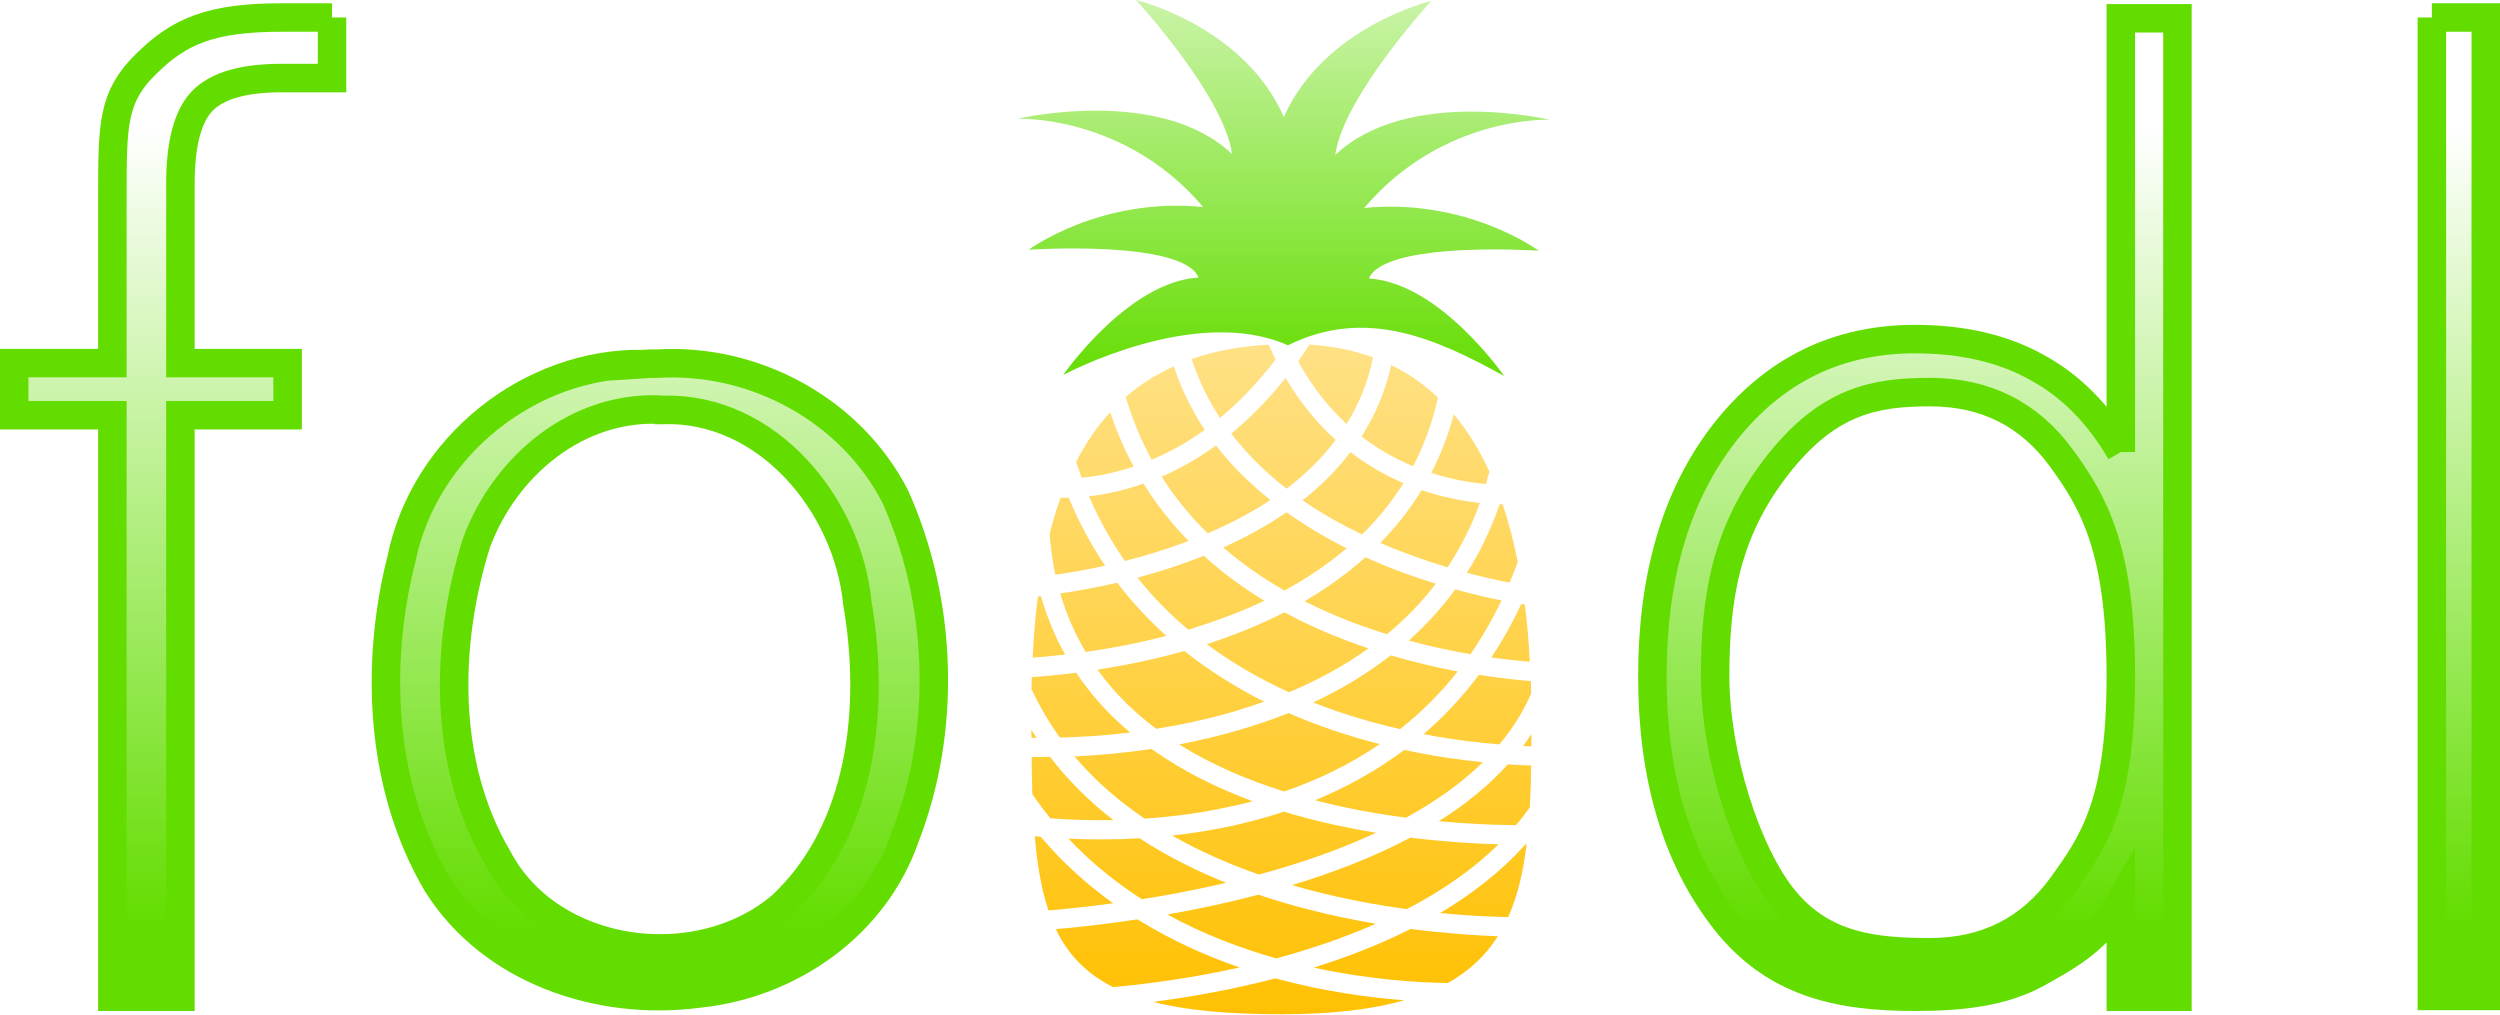
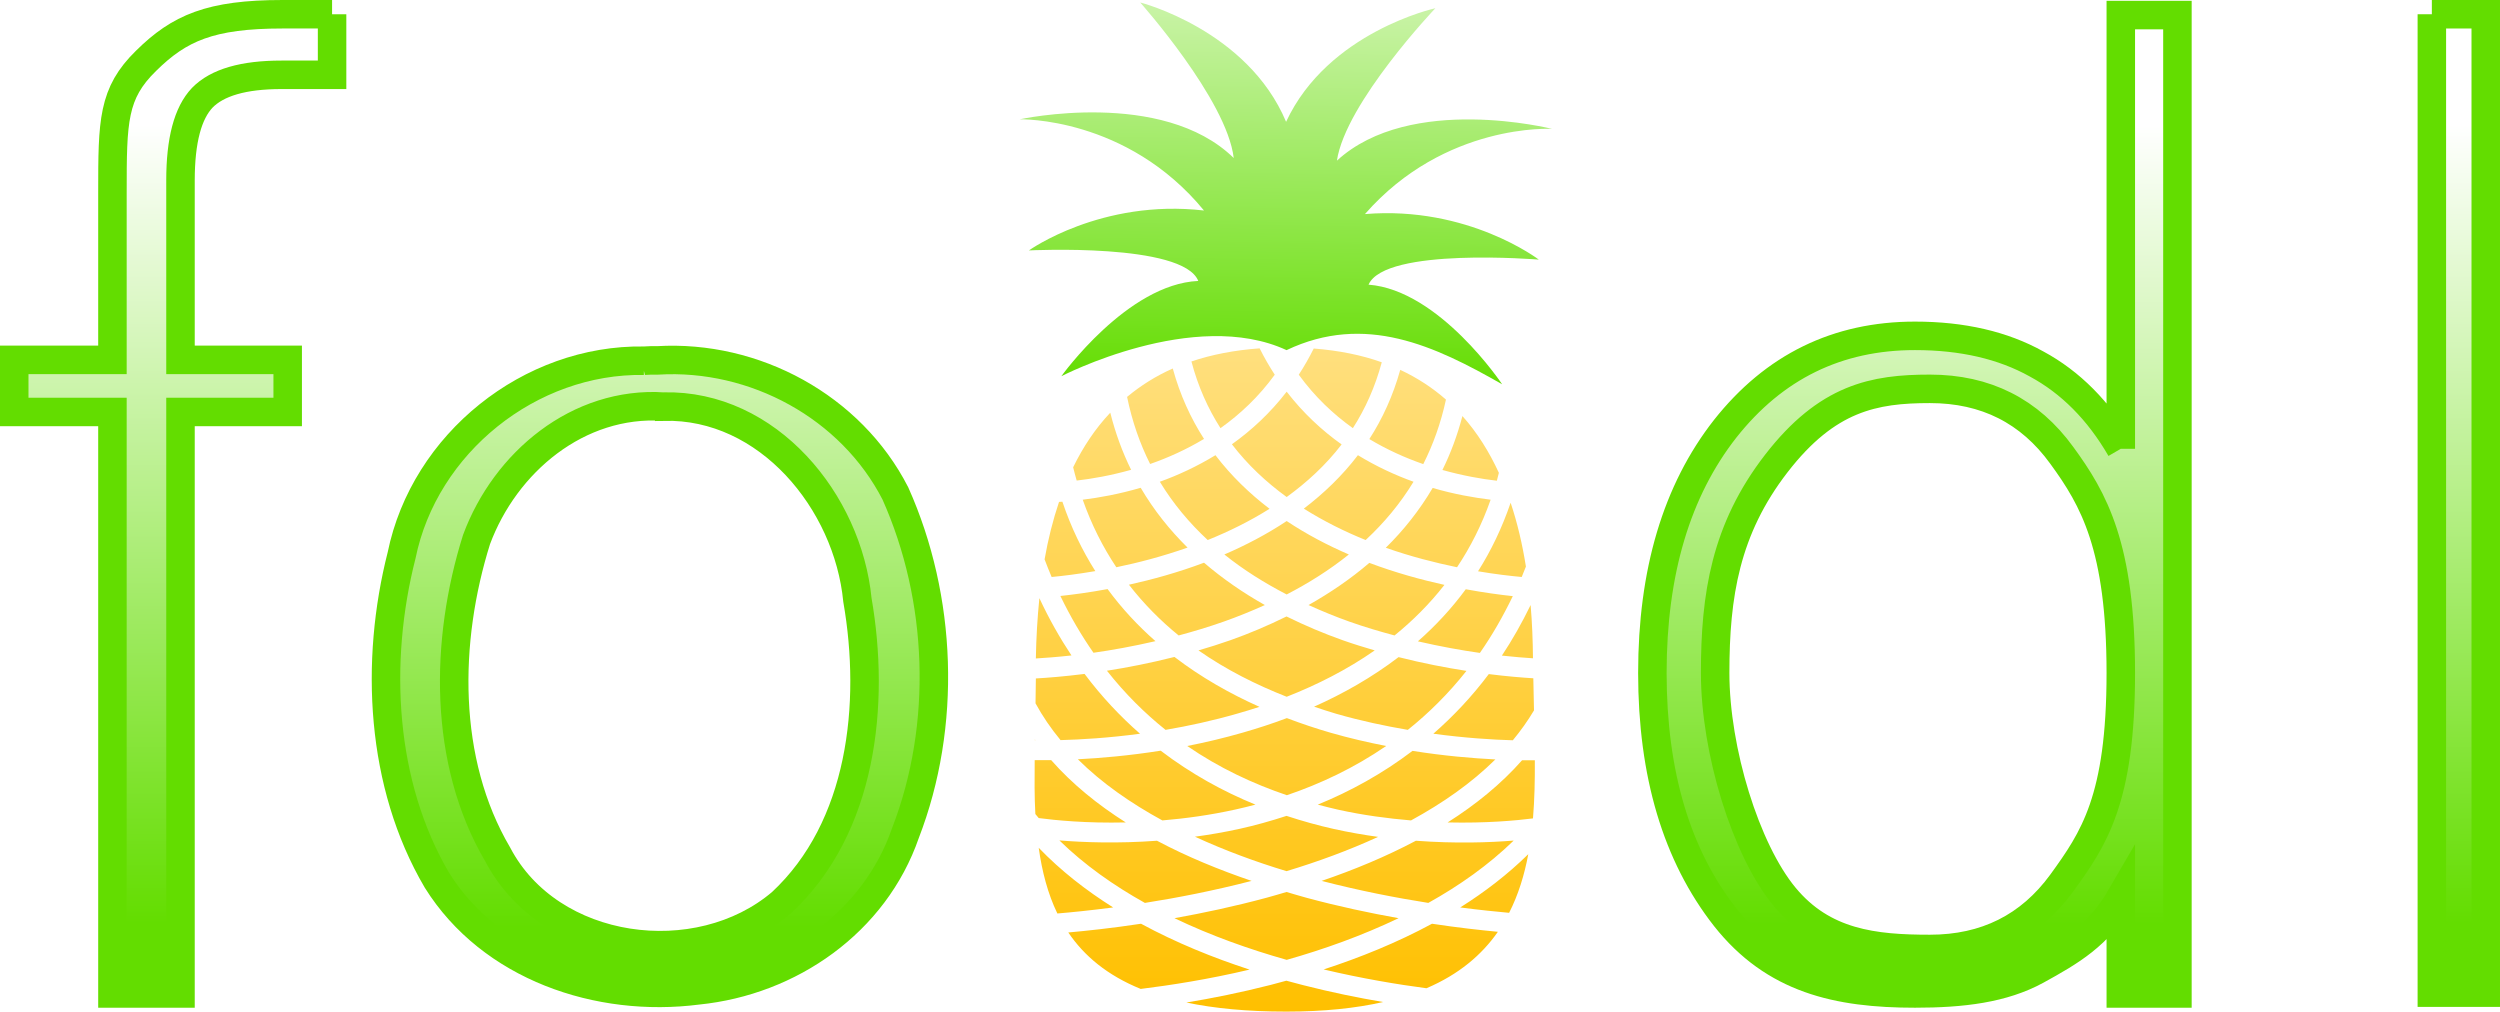
- <svg xmlns="http://www.w3.org/2000/svg" xmlns:xlink="http://www.w3.org/1999/xlink" version="1.1" width="465" height="188.651" id="svg13518">
+ <svg xmlns="http://www.w3.org/2000/svg" xmlns:xlink="http://www.w3.org/1999/xlink" version="1.1" width="465.02" height="188.169" id="svg13518">
  <defs id="defs13520">
    <linearGradient x1="354.062" y1="184.787" x2="354.062" y2="75.998" id="linearGradient13456" xlink:href="#linearGradient13450" gradientUnits="userSpaceOnUse" gradientTransform="matrix(0.8739165,0,0,1,89.68312,250.3571)" />
    <linearGradient id="linearGradient13450">
      <stop id="stop13452" style="stop-color:#63dd00;stop-opacity:1" offset="0" />
      <stop id="stop13454" style="stop-color:#63dd00;stop-opacity:0" offset="1" />
    </linearGradient>
    <linearGradient x1="228.989" y1="359.593" x2="228.989" y2="210.996" id="linearGradient13424" xlink:href="#linearGradient13450" gradientUnits="userSpaceOnUse" gradientTransform="translate(20.87654,176.5502)" />
    <linearGradient id="linearGradient13541">
      <stop id="stop13543" style="stop-color:#63dd00;stop-opacity:1" offset="0" />
      <stop id="stop13545" style="stop-color:#63dd00;stop-opacity:0" offset="1" />
    </linearGradient>
    <linearGradient x1="228.989" y1="359.593" x2="228.989" y2="210.996" id="linearGradient13427" xlink:href="#linearGradient13450" gradientUnits="userSpaceOnUse" gradientTransform="translate(23.06136,176.7019)" />
    <linearGradient id="linearGradient13548">
      <stop id="stop13550" style="stop-color:#63dd00;stop-opacity:1" offset="0" />
      <stop id="stop13552" style="stop-color:#63dd00;stop-opacity:0" offset="1" />
    </linearGradient>
    <linearGradient x1="228.989" y1="359.593" x2="228.989" y2="210.996" id="linearGradient13430" xlink:href="#linearGradient13450" gradientUnits="userSpaceOnUse" gradientTransform="translate(50.66822,177.2645)" />
    <linearGradient id="linearGradient13555">
      <stop id="stop13557" style="stop-color:#63dd00;stop-opacity:1" offset="0" />
      <stop id="stop13559" style="stop-color:#63dd00;stop-opacity:0" offset="1" />
    </linearGradient>
    <linearGradient x1="228.989" y1="359.593" x2="228.989" y2="210.996" id="linearGradient13433" xlink:href="#linearGradient13450" gradientUnits="userSpaceOnUse" gradientTransform="translate(61.64601,176.5502)" />
    <linearGradient id="linearGradient13562">
      <stop id="stop13564" style="stop-color:#63dd00;stop-opacity:1" offset="0" />
      <stop id="stop13566" style="stop-color:#63dd00;stop-opacity:0" offset="1" />
    </linearGradient>
    <linearGradient x1="350.584" y1="303.332" x2="350.584" y2="62.987" id="linearGradient13466" xlink:href="#linearGradient13460" gradientUnits="userSpaceOnUse" gradientTransform="matrix(0.8739165,0,0,1,44.84971,0)" />
    <linearGradient id="linearGradient13460">
      <stop id="stop13462" style="stop-color:#ffc000;stop-opacity:1" offset="0" />
      <stop id="stop13464" style="stop-color:#ffc000;stop-opacity:0" offset="1" />
    </linearGradient>
    <linearGradient x1="350.584" y1="303.332" x2="350.584" y2="62.987" id="linearGradient13578" xlink:href="#linearGradient13460" gradientUnits="userSpaceOnUse" gradientTransform="matrix(0.8739165,0,0,1,89.68312,250.3571)" />
    <linearGradient x1="354.062" y1="184.787" x2="354.062" y2="75.998" id="linearGradient13456-8" xlink:href="#linearGradient13450-6" gradientUnits="userSpaceOnUse" gradientTransform="matrix(0.8739165,0,0,1,90.51847,252.7586)" />
    <linearGradient id="linearGradient13450-6">
      <stop id="stop13452-8" style="stop-color:#63dd00;stop-opacity:1" offset="0" />
      <stop id="stop13454-9" style="stop-color:#ffffff;stop-opacity:1" offset="1" />
    </linearGradient>
    <linearGradient x1="228.989" y1="359.593" x2="228.989" y2="210.996" id="linearGradient13424-3" xlink:href="#linearGradient13450-6" gradientUnits="userSpaceOnUse" gradientTransform="translate(21.7119,178.9516)" />
    <linearGradient id="linearGradient13702">
      <stop id="stop13704" style="stop-color:#63dd00;stop-opacity:1" offset="0" />
      <stop id="stop13706" style="stop-color:#ffffff;stop-opacity:1" offset="1" />
    </linearGradient>
    <linearGradient x1="228.989" y1="359.593" x2="228.989" y2="210.996" id="linearGradient13427-9" xlink:href="#linearGradient13450-6" gradientUnits="userSpaceOnUse" gradientTransform="translate(23.89672,179.1033)" />
    <linearGradient id="linearGradient13709">
      <stop id="stop13711" style="stop-color:#63dd00;stop-opacity:1" offset="0" />
      <stop id="stop13713" style="stop-color:#ffffff;stop-opacity:1" offset="1" />
    </linearGradient>
    <linearGradient x1="228.989" y1="359.593" x2="228.989" y2="210.996" id="linearGradient13430-4" xlink:href="#linearGradient13450-6" gradientUnits="userSpaceOnUse" gradientTransform="translate(51.50358,179.6659)" />
    <linearGradient id="linearGradient13716">
      <stop id="stop13718" style="stop-color:#63dd00;stop-opacity:1" offset="0" />
      <stop id="stop13720" style="stop-color:#ffffff;stop-opacity:1" offset="1" />
    </linearGradient>
    <linearGradient x1="228.989" y1="359.593" x2="228.989" y2="210.996" id="linearGradient13433-5" xlink:href="#linearGradient13450-6" gradientUnits="userSpaceOnUse" gradientTransform="translate(62.48137,178.9516)" />
    <linearGradient id="linearGradient13723">
      <stop id="stop13725" style="stop-color:#63dd00;stop-opacity:1" offset="0" />
      <stop id="stop13727" style="stop-color:#ffffff;stop-opacity:1" offset="1" />
    </linearGradient>
    <linearGradient x1="350.584" y1="303.332" x2="350.584" y2="62.987" id="linearGradient13466-3" xlink:href="#linearGradient13460-0" gradientUnits="userSpaceOnUse" gradientTransform="matrix(0.8739165,0,0,1,44.84971,0)" />
    <linearGradient id="linearGradient13460-0">
      <stop id="stop13462-0" style="stop-color:#ffc000;stop-opacity:1" offset="0" />
      <stop id="stop13464-7" style="stop-color:#ffffff;stop-opacity:1" offset="1" />
    </linearGradient>
    <linearGradient x1="350.584" y1="303.332" x2="350.584" y2="62.987" id="linearGradient13739" xlink:href="#linearGradient13460-0" gradientUnits="userSpaceOnUse" gradientTransform="matrix(0.8739165,0,0,1,90.51847,252.7586)" />
+     <linearGradient y2="75.998" x2="354.062" y1="184.787" x1="354.062" gradientTransform="matrix(0.873803,0.01408179,-0.01611343,0.9998702,-69.45508,-117.4864)" gradientUnits="userSpaceOnUse" id="linearGradient15053" xlink:href="#linearGradient13450-6-7" />
+     <linearGradient id="linearGradient13450-6-7">
+       <stop style="stop-color:#63dd00;stop-opacity:1;" offset="0" id="stop13452-8-5" />
+       <stop style="stop-color:#ffffff;stop-opacity:1;" offset="1" id="stop13454-9-6" />
+     </linearGradient>
+     <linearGradient y2="-60.793" x2="49.851" y1="188.385" x1="49.851" gradientTransform="translate(189.4283,-0.4866599)" gradientUnits="userSpaceOnUse" id="linearGradient15116" xlink:href="#linearGradient13460-0-4" />
+     <linearGradient id="linearGradient13460-0-4">
+       <stop style="stop-color:#ffc000;stop-opacity:1;" offset="0" id="stop13462-0-2" />
+       <stop style="stop-color:#ffffff;stop-opacity:1;" offset="1" id="stop13464-7-7" />
+     </linearGradient>
+     <linearGradient xlink:href="#linearGradient13450-6-8" id="linearGradient13955" gradientUnits="userSpaceOnUse" gradientTransform="translate(-140.8993,-187.8049)" x1="228.989" y1="359.593" x2="228.989" y2="210.996" />
+     <linearGradient id="linearGradient13450-6-8">
+       <stop style="stop-color:#63dd00;stop-opacity:1;" offset="0" id="stop13452-8-9" />
+       <stop style="stop-color:#ffffff;stop-opacity:1;" offset="1" id="stop13454-9-1" />
+     </linearGradient>
+     <linearGradient xlink:href="#linearGradient13450-6-8" id="linearGradient13953" gradientUnits="userSpaceOnUse" gradientTransform="translate(-138.7145,-187.6532)" x1="228.989" y1="359.593" x2="228.989" y2="210.996" />
+     <linearGradient id="linearGradient15299">
+       <stop style="stop-color:#63dd00;stop-opacity:1;" offset="0" id="stop15301" />
+       <stop style="stop-color:#ffffff;stop-opacity:1;" offset="1" id="stop15303" />
+     </linearGradient>
+     <linearGradient xlink:href="#linearGradient13450-6-8" id="linearGradient13951" gradientUnits="userSpaceOnUse" gradientTransform="translate(-111.1076,-187.0906)" x1="228.989" y1="359.593" x2="228.989" y2="210.996" />
+     <linearGradient id="linearGradient15306">
+       <stop style="stop-color:#63dd00;stop-opacity:1;" offset="0" id="stop15308" />
+       <stop style="stop-color:#ffffff;stop-opacity:1;" offset="1" id="stop15310" />
+     </linearGradient>
+     <linearGradient xlink:href="#linearGradient13450-6-8" id="linearGradient13949" gradientUnits="userSpaceOnUse" gradientTransform="translate(62.48137,178.9516)" x1="228.989" y1="359.593" x2="228.989" y2="210.996" />
+     <linearGradient id="linearGradient15313">
+       <stop style="stop-color:#63dd00;stop-opacity:1;" offset="0" id="stop15315" />
+       <stop style="stop-color:#ffffff;stop-opacity:1;" offset="1" id="stop15317" />
+     </linearGradient>
+     <linearGradient y2="210.996" x2="228.989" y1="359.593" x1="228.989" gradientTransform="translate(-100.1298,-187.8049)" gradientUnits="userSpaceOnUse" id="linearGradient15325" xlink:href="#linearGradient13450-6-8" />
  </defs>
-   <g transform="translate(-162.625,-366.1526)" id="layer1">
-     <path d="m 406.209,430.236 c -0.707,1.078 -1.406,2.113 -2.126,3.113 2.636,4.847 5.741,8.655 9.021,11.665 2.255,-3.648 3.965,-7.761 4.921,-12.39 -3.525,-1.284 -7.45,-2.103 -11.815,-2.387 z m -7.593,0.03 c -5.346,0.305 -10.11,1.179 -14.336,2.659 1.302,4.011 3.09,7.664 5.255,10.97 3.455,-2.853 6.96,-6.415 10.357,-10.879 -0.439,-0.886 -0.867,-1.806 -1.276,-2.75 z m 22.78,3.778 c -1.117,4.977 -3.023,9.382 -5.528,13.297 3.172,2.432 6.432,4.223 9.598,5.53 2.01,-3.828 3.579,-8.085 4.617,-12.783 -2.545,-2.406 -5.405,-4.454 -8.687,-6.044 z m -40.427,0.242 c -3.349,1.517 -6.332,3.418 -8.96,5.712 1.255,4.236 2.896,8.129 4.829,11.665 3.136,-1.322 6.46,-3.095 9.871,-5.561 -2.364,-3.554 -4.304,-7.477 -5.741,-11.816 z m 20.776,2.146 c -3.321,4.176 -6.716,7.58 -10.114,10.366 2.991,3.907 6.497,7.303 10.297,10.245 3.437,-2.601 6.544,-5.611 9.142,-9.066 -3.377,-3.04 -6.562,-6.835 -9.325,-11.544 z m -32.621,6.376 c -2.474,2.692 -4.563,5.787 -6.348,9.247 0.326,1.008 0.673,1.991 1.033,2.962 2.673,-0.249 5.958,-0.835 9.689,-2.085 -1.689,-3.127 -3.179,-6.494 -4.374,-10.124 z m 63.906,0.393 c -1.048,3.942 -2.465,7.57 -4.192,10.909 3.883,1.257 7.405,1.83 10.175,2.085 0.226,-0.761 0.436,-1.541 0.638,-2.327 -1.808,-3.934 -3.987,-7.538 -6.621,-10.668 z m -44.224,5.802 c -3.474,2.516 -6.872,4.394 -10.114,5.802 2.502,3.949 5.399,7.452 8.565,10.547 4.024,-1.719 7.974,-3.753 11.663,-6.195 -3.69,-2.948 -7.148,-6.295 -10.114,-10.154 z m 24.997,1.239 c -2.583,3.392 -5.588,6.369 -8.899,8.975 3.571,2.468 7.305,4.544 11.056,6.346 2.894,-2.823 5.496,-5.991 7.715,-9.55 -3.253,-1.387 -6.61,-3.27 -9.871,-5.772 z m -38.483,5.863 c -3.778,1.325 -7.233,2.025 -10.145,2.357 1.901,4.408 4.149,8.419 6.682,12.028 3.68,-0.932 7.582,-2.108 11.542,-3.596 0.101,-0.038 0.202,-0.082 0.304,-0.121 -3.093,-3.162 -5.922,-6.705 -8.383,-10.668 z m 51.726,1.209 c -2.219,3.643 -4.811,6.892 -7.685,9.822 4.381,1.901 8.647,3.384 12.514,4.533 2.362,-3.572 4.407,-7.543 6.014,-11.967 -3.04,-0.328 -6.798,-1.015 -10.843,-2.387 z m -67.156,1.42 c -0.767,2.131 -1.444,4.372 -2.035,6.709 0.203,2.674 0.543,5.208 1.063,7.615 2.639,-0.383 5.742,-0.914 9.264,-1.692 -2.574,-3.809 -4.863,-8.013 -6.773,-12.632 -0.55,0.013 -1.047,0.007 -1.519,0 z m 81.675,1.209 c -1.628,4.693 -3.671,8.939 -6.105,12.753 3.123,0.825 5.82,1.406 7.958,1.813 0.524,-1.237 1.04,-2.502 1.519,-3.808 -0.746,-3.724 -1.664,-7.346 -2.825,-10.758 -0.19,-0.003 -0.341,0.007 -0.547,0 z m -39.638,1.481 c -3.732,2.585 -7.75,4.739 -11.785,6.558 3.577,3.089 7.417,5.744 11.39,8.008 4.086,-2.21 7.999,-4.817 11.572,-7.857 -3.78,-1.89 -7.564,-4.126 -11.177,-6.709 z m -15.399,8.099 c -0.617,0.246 -1.238,0.494 -1.853,0.725 -3.582,1.346 -7.104,2.455 -10.479,3.354 2.884,3.627 6.076,6.836 9.446,9.67 0.956,-0.287 1.892,-0.589 2.855,-0.907 3.776,-1.247 7.595,-2.711 11.299,-4.473 -3.927,-2.394 -7.734,-5.162 -11.269,-8.371 z m 30.07,0.272 c -3.502,3.14 -7.337,5.862 -11.329,8.19 3.169,1.599 6.381,2.979 9.568,4.17 1.942,0.726 3.874,1.375 5.771,1.964 3.309,-2.732 6.363,-5.838 9.082,-9.398 -3.721,-1.149 -7.772,-2.579 -11.906,-4.382 -0.396,-0.173 -0.787,-0.364 -1.185,-0.544 z m -46.168,4.745 c -4.015,0.938 -7.596,1.548 -10.6,1.995 1.165,3.992 2.771,7.604 4.738,10.879 4.515,-0.646 9.63,-1.584 15.005,-2.992 -3.265,-2.929 -6.348,-6.209 -9.142,-9.882 z m 62.873,1.239 c -2.6,3.549 -5.51,6.723 -8.656,9.519 4.108,1.113 7.997,1.94 11.481,2.538 2.104,-3.028 4.03,-6.37 5.771,-10.003 -2.367,-0.473 -5.271,-1.138 -8.596,-2.055 z m -77.058,1.269 c -0.202,0.024 -0.387,0.039 -0.577,0.06 -0.465,3.621 -0.779,7.404 -0.972,11.363 1.752,-0.127 3.785,-0.312 6.044,-0.574 -1.849,-3.309 -3.374,-6.917 -4.495,-10.849 z m 89.329,1.451 c -1.671,3.584 -3.541,6.904 -5.558,9.942 2.903,0.408 5.246,0.635 7.168,0.786 -0.201,-3.583 -0.494,-7.149 -0.942,-10.638 -0.311,-0.046 -0.252,-0.023 -0.668,-0.091 z m -44.042,1.541 c -4.549,2.341 -9.262,4.216 -13.881,5.742 -0.194,0.064 -0.383,0.118 -0.577,0.181 4.871,3.62 10.063,6.567 15.308,8.945 5.13,-2.141 10.138,-4.827 14.792,-8.159 -1.197,-0.4 -2.403,-0.816 -3.614,-1.269 -3.992,-1.493 -8.044,-3.282 -12.028,-5.44 z m -18.619,7.192 c -5.725,1.621 -11.258,2.721 -16.159,3.475 1.638,2.257 3.435,4.359 5.407,6.286 1.728,1.688 3.585,3.262 5.528,4.714 4.592,-0.731 9.51,-1.767 14.519,-3.234 1.843,-0.54 3.71,-1.156 5.558,-1.813 -5.116,-2.559 -10.13,-5.661 -14.853,-9.429 z m 38.392,0.816 c -4.532,3.521 -9.408,6.422 -14.427,8.764 1.594,0.629 3.185,1.215 4.769,1.753 3.89,1.322 7.736,2.365 11.39,3.203 3.829,-3.034 7.443,-6.56 10.722,-10.728 -3.821,-0.71 -8.027,-1.693 -12.453,-2.992 z m -58.5,3.234 c -3.187,0.403 -5.952,0.66 -8.262,0.816 -0.021,0.735 -0.048,1.461 -0.061,2.206 1.502,3.261 3.283,6.254 5.285,9.036 3.486,-0.086 7.974,-0.319 13.061,-0.937 -1.085,-0.914 -2.14,-1.876 -3.159,-2.871 -2.539,-2.481 -4.841,-5.226 -6.864,-8.25 z m 74.901,0.393 c -3.149,4.211 -6.612,7.863 -10.297,11.03 5.362,1.031 10.174,1.583 14.093,1.904 2.44,-2.899 4.456,-6.047 5.923,-9.489 -0.018,-0.765 -0.033,-1.533 -0.061,-2.297 -2.419,-0.18 -5.664,-0.529 -9.659,-1.148 z m -35.416,7.102 c -3.016,1.208 -6.055,2.236 -9.051,3.113 -3.861,1.13 -7.645,2.03 -11.299,2.72 6.021,3.775 12.715,6.619 19.53,8.764 6.092,-2.093 12.129,-4.95 17.799,-8.824 -2.863,-0.729 -5.795,-1.585 -8.778,-2.599 -2.716,-0.923 -5.452,-1.972 -8.201,-3.173 z m -47.838,3.113 c 8.8e-4,0.494 0.028,0.995 0.03,1.481 0.334,0.008 0.537,0.025 0.942,0.03 -0.328,-0.498 -0.657,-0.999 -0.972,-1.511 z m 93.034,0.786 c -0.494,0.763 -1.037,1.506 -1.579,2.236 0.538,0.024 1.082,0.046 1.549,0.06 0.004,-0.754 0.028,-1.528 0.03,-2.297 z m -70.679,2.78 c -5.425,0.804 -10.333,1.213 -14.336,1.39 3.806,4.494 8.251,8.321 13.061,11.574 4.256,-0.287 8.77,-0.82 13.425,-1.723 2.207,-0.428 4.443,-0.911 6.682,-1.511 -6.619,-2.435 -13.056,-5.617 -18.832,-9.731 z m 47.018,0.181 c -5.273,3.956 -10.903,7.012 -16.614,9.368 5.818,1.501 11.574,2.536 16.948,3.234 5.357,-2.94 10.225,-6.347 14.276,-10.305 -4.217,-0.433 -9.202,-1.131 -14.61,-2.297 z m -69.313,1.299 c 0.027,2.404 0.048,4.722 0.121,6.92 1.076,1.565 2.206,3.073 3.371,4.503 3.323,0.247 7.284,0.419 11.724,0.332 -4.367,-3.362 -8.338,-7.279 -11.785,-11.756 -1.371,0.013 -2.512,0.02 -3.432,0 z m 88.569,1.39 c -3.643,4.032 -8.005,7.537 -12.848,10.577 5.717,0.528 10.604,0.696 14.397,0.725 0.9,-1.073 1.753,-2.177 2.551,-3.324 0.137,-2.478 0.2,-5.08 0.243,-7.767 -1.241,-0.036 -2.644,-0.098 -4.343,-0.212 z m -41.612,8.794 c -3.978,1.318 -7.961,2.329 -11.846,3.082 -3.067,0.595 -6.07,1.041 -8.991,1.36 5.169,2.944 10.632,5.328 16.159,7.253 7.358,-1.989 14.834,-4.532 21.778,-7.767 -4.846,-0.792 -9.902,-1.86 -14.974,-3.294 -0.716,-0.202 -1.41,-0.417 -2.126,-0.635 z m -46.38,4.563 c 0.449,5.322 1.23,9.881 2.551,13.811 2.79,-0.22 7.006,-0.659 12.028,-1.33 -4.81,-3.449 -9.349,-7.524 -13.455,-12.36 -0.381,-0.033 -0.763,-0.086 -1.124,-0.121 z m 69.859,0.272 c -6.919,3.677 -14.484,6.541 -21.99,8.824 1.164,0.337 2.306,0.665 3.463,0.967 6.257,1.631 12.335,2.752 17.86,3.506 6.327,-3.279 12.197,-7.25 17.07,-12.058 -4.54,-0.122 -10.164,-0.476 -16.402,-1.239 z m -50.359,0.121 c -4.889,0.283 -9.362,0.239 -13.243,0.06 4.201,4.446 8.825,8.163 13.668,11.272 4.806,-0.756 10.125,-1.754 15.673,-3.052 -5.543,-2.227 -11.002,-4.958 -16.098,-8.28 z m 71.742,1.148 c -4.493,5.047 -9.934,9.251 -15.855,12.753 5.198,0.517 9.473,0.684 12.666,0.755 1.767,-3.93 2.809,-8.429 3.432,-13.508 -0.077,4.3e-4 -0.164,-3.2e-4 -0.243,0 z m -49.63,9.338 c -5.9,1.557 -11.652,2.758 -16.948,3.687 6.657,3.661 13.586,6.277 20.259,8.159 6.129,-1.644 12.449,-3.766 18.528,-6.437 -4.167,-0.706 -8.555,-1.613 -13.03,-2.78 -2.911,-0.759 -5.854,-1.63 -8.808,-2.629 z m -22.507,4.593 c -6.362,0.959 -11.562,1.514 -15.187,1.813 2.251,4.71 5.648,8.258 10.661,10.789 5.591,-0.516 14.035,-1.537 23.54,-3.657 -6.374,-2.184 -12.834,-5.111 -19.014,-8.945 z m 50.815,1.783 c -5.842,2.931 -11.99,5.307 -18.042,7.192 10.042,2.169 18.932,2.77 24.937,2.871 4.09,-2.268 7.097,-5.198 9.325,-8.703 -4.172,-0.152 -9.794,-0.524 -16.219,-1.36 z m -25.149,9.187 c -0.07,0.018 -0.142,0.042 -0.213,0.06 -8.394,2.176 -16.206,3.498 -22.537,4.321 6.139,1.57 13.964,2.297 23.874,2.297 9.391,0 16.857,-0.906 22.841,-2.599 -6.781,-0.52 -15.131,-1.662 -23.965,-4.08 z" id="path12153-9" style="fill:url(#linearGradient13739);fill-opacity:1;stroke:none" />
-     <path d="m 224.38,369.406 0,11.266 -9.426,0 c -7.039,1.5e-4 -11.944,1.422 -14.717,4.266 -2.702,2.844 -4.053,7.963 -4.053,15.357 l 0,33.397 19.939,0 0,9.695 -19.939,0 0,108.163 -12.659,0 0,-108.163 -18.265,0 0,-9.695 18.265,0 0,-31.157 c 0,-13.295 0.062,-18.419 6.248,-24.462 6.185,-6.114 11.956,-8.666 25.394,-8.667 l 9.213,0" id="path13172-9" style="font-size:218.412px;font-style:normal;font-variant:normal;font-weight:normal;font-stretch:normal;line-height:125%;letter-spacing:0px;word-spacing:0px;fill:url(#linearGradient13433-5);fill-opacity:1;stroke:#63dd00;stroke-width:5.3;stroke-miterlimit:4;stroke-opacity:1;stroke-dasharray:none;font-family:DejaVu Sans;-inkscape-font-specification:DejaVu Sans" />
-     <path d="m 282.41,433.853 c -21.232,-0.347 -40.851,15.383 -45.094,36.188 -5.049,19.808 -3.93,42.582 6.562,60.438 10.046,16.091 30.087,22.88 48.5,20.5 17.199,-1.734 32.915,-12.648 38.656,-29.281 7.763,-20.071 6.838,-43.678 -1.875,-63.156 -8.257,-16.128 -26.189,-25.827 -44.219,-24.75 -0.845,-0.02 -1.688,0.005 -2.531,0.062 z m 3.656,8.531 c 19.399,-0.454 34.251,17.678 36.031,35.969 3.367,19.369 0.917,42.327 -14.125,56.312 -15.504,13.206 -43.024,9.608 -52.781,-8.969 -10.219,-17.373 -9.859,-39.742 -3.938,-58.594 5.332,-14.364 18.891,-25.752 34.812,-24.719 z" id="path13174-7" style="font-size:218.412px;font-style:normal;font-variant:normal;font-weight:normal;font-stretch:normal;line-height:125%;letter-spacing:0px;word-spacing:0px;fill:url(#linearGradient13430-4);fill-opacity:1;stroke:#63dd00;stroke-width:5.3;stroke-miterlimit:4;stroke-opacity:1;stroke-dasharray:none;font-family:DejaVu Sans;-inkscape-font-specification:DejaVu Sans" />
-     <path d="m 557.097,450.235 0,-80.677 10.532,0 0,181.991 -10.532,0 0,-17.917 c -4.124,7.11 -9.349,10.112 -15.677,13.596 -6.257,3.413 -13.793,4.321 -22.609,4.321 -14.433,0 -26.2,-2.666 -35.3,-14.184 -9.029,-11.518 -13.544,-26.662 -13.544,-45.431 -1e-5,-18.77 4.515,-33.913 13.544,-45.431 9.1,-11.518 20.867,-17.277 35.3,-17.277 8.816,1.2e-4 16.352,1.742 22.609,5.226 6.328,3.413 11.553,8.674 15.677,15.784 m -75.454,41.699 c -4e-5,14.433 5.683,32.867 12.892,41.596 7.21,8.729 16.674,9.739 27.054,9.739 10.38,0 18.556,-4.088 24.529,-12.264 5.972,-8.247 10.979,-15.547 10.979,-39.071 0,-23.524 -5.006,-32.303 -10.979,-40.48 -5.972,-8.247 -14.149,-12.371 -24.529,-12.371 -10.38,1e-4 -19.097,1.634 -28.569,13.886 -9.472,12.252 -11.377,24.532 -11.377,38.964" id="path13178-1" style="font-size:218.412px;font-style:normal;font-variant:normal;font-weight:normal;font-stretch:normal;line-height:125%;letter-spacing:0px;word-spacing:0px;fill:url(#linearGradient13427-9);fill-opacity:1;stroke:#63dd00;stroke-width:5.3;stroke-miterlimit:4;stroke-opacity:1;stroke-dasharray:none;font-family:DejaVu Sans;-inkscape-font-specification:DejaVu Sans" />
-     <path d="m 614.954,369.406 10.026,0 0,181.991 -10.026,0 0,-181.991" id="path13180-7" style="font-size:218.412px;font-style:normal;font-variant:normal;font-weight:normal;font-stretch:normal;line-height:125%;letter-spacing:0px;word-spacing:0px;fill:url(#linearGradient13424-3);fill-opacity:1;stroke:#63dd00;stroke-width:5.3;stroke-miterlimit:4;stroke-opacity:1;stroke-dasharray:none;font-family:DejaVu Sans;-inkscape-font-specification:DejaVu Sans" />
-     <path d="m 373.925,366.153 c 0,0 16.413,17.827 17.86,28.649 -13.48,-12.779 -39.911,-6.558 -39.911,-6.558 0,0 19.898,-0.859 34.535,16.41 -19.15,-1.9 -32.439,7.948 -32.439,7.948 0,0 28.638,-1.913 31.589,5.168 -13.206,0.798 -25.18,18.132 -25.18,18.132 0,0 24.503,-13.219 41.805,-5.528 14.512,-7.184 27.595,-1.228 40.204,5.709 0,0 -11.944,-17.335 -25.149,-18.132 2.951,-7.08 31.589,-5.168 31.589,-5.168 0,0 -13.32,-9.847 -32.469,-7.948 14.637,-17.269 34.535,-16.41 34.535,-16.41 0,0 -26.431,-6.221 -39.911,6.558 1.446,-10.822 17.86,-28.649 17.86,-28.649 0,0 -19.905,4.699 -27.427,21.577 -7.471,-17.001 -27.488,-21.759 -27.488,-21.759 z" id="path13088-4" style="fill:url(#linearGradient13456-8);fill-opacity:1;stroke:none" />
-   </g>
+   <path style="font-size:218.412px;font-style:normal;font-variant:normal;font-weight:normal;font-stretch:normal;line-height:125%;letter-spacing:0px;word-spacing:0px;fill:url(#linearGradient15325);fill-opacity:1;stroke:#63dd00;stroke-width:5.3;stroke-miterlimit:4;stroke-opacity:1;stroke-dasharray:none;font-family:DejaVu Sans;-inkscape-font-specification:DejaVu Sans" d="m 61.769,2.65 0,11.266 -9.426,0 c -7.039,1.5e-4 -11.944,1.422 -14.717,4.266 -2.702,2.844 -4.053,7.963 -4.053,15.357 l 0,33.397 19.939,0 0,9.695 -19.939,0 0,108.163 -12.659,0 0,-108.163 -18.265,0 0,-9.695 18.265,0 0,-31.157 c 0,-13.295 0.062,-18.419 6.248,-24.462 6.185,-6.114 11.956,-8.666 25.394,-8.667 l 9.213,0" id="path15178" />
+   <path d="m 119.799,67.097 c -21.232,-0.347 -40.851,15.383 -45.094,36.188 -5.049,19.808 -3.93,42.582 6.562,60.438 10.046,16.091 30.087,22.88 48.5,20.5 17.199,-1.734 32.915,-12.648 38.656,-29.281 7.763,-20.071 6.838,-43.678 -1.875,-63.156 -8.257,-16.128 -26.189,-25.827 -44.219,-24.75 -0.845,-0.02 -1.688,0.005 -2.531,0.062 z m 3.656,8.531 c 19.399,-0.454 34.251,17.678 36.031,35.969 3.367,19.369 0.917,42.327 -14.125,56.312 -15.504,13.206 -43.024,9.608 -52.781,-8.969 -10.219,-17.373 -9.859,-39.742 -3.938,-58.594 5.332,-14.364 18.891,-25.752 34.812,-24.719 z" style="font-size:218.412px;font-style:normal;font-variant:normal;font-weight:normal;font-stretch:normal;line-height:125%;letter-spacing:0px;word-spacing:0px;fill:url(#linearGradient13951);fill-opacity:1;stroke:#63dd00;stroke-width:5.3;stroke-miterlimit:4;stroke-opacity:1;stroke-dasharray:none;font-family:DejaVu Sans;-inkscape-font-specification:DejaVu Sans" id="path15180" />
+   <path style="font-size:218.412px;font-style:normal;font-variant:normal;font-weight:normal;font-stretch:normal;line-height:125%;letter-spacing:0px;word-spacing:0px;fill:url(#linearGradient13953);fill-opacity:1;stroke:#63dd00;stroke-width:5.3;stroke-miterlimit:4;stroke-opacity:1;stroke-dasharray:none;font-family:DejaVu Sans;-inkscape-font-specification:DejaVu Sans" d="m 394.486,83.479 0,-80.677 10.532,0 0,181.991 -10.532,0 0,-17.917 c -4.124,7.11 -9.349,10.112 -15.677,13.596 -6.257,3.413 -13.793,4.321 -22.609,4.321 -14.433,0 -26.2,-2.666 -35.3,-14.184 -9.029,-11.518 -13.544,-26.662 -13.544,-45.431 -10e-6,-18.77 4.515,-33.913 13.544,-45.431 9.1,-11.518 20.867,-17.277 35.3,-17.277 8.816,1.2e-4 16.352,1.742 22.609,5.226 6.328,3.413 11.553,8.674 15.677,15.784 m -75.454,41.699 c -4e-5,14.433 5.683,32.867 12.892,41.596 7.21,8.729 16.674,9.739 27.054,9.739 10.38,0 18.556,-4.088 24.529,-12.264 5.972,-8.247 10.979,-15.547 10.979,-39.071 0,-23.524 -5.006,-32.303 -10.979,-40.48 -5.972,-8.247 -14.149,-12.371 -24.529,-12.371 -10.38,1e-4 -19.097,1.634 -28.569,13.886 -9.472,12.252 -11.377,24.532 -11.377,38.964" id="path15182" />
+   <path style="font-size:218.412px;font-style:normal;font-variant:normal;font-weight:normal;font-stretch:normal;line-height:125%;letter-spacing:0px;word-spacing:0px;fill:url(#linearGradient13955);fill-opacity:1;stroke:#63dd00;stroke-width:5.3;stroke-miterlimit:4;stroke-opacity:1;stroke-dasharray:none;font-family:DejaVu Sans;-inkscape-font-specification:DejaVu Sans" d="m 452.343,2.65 10.026,0 0,181.991 -10.026,0 0,-181.991" id="path15184" />
+   <path style="fill:url(#linearGradient15116);fill-opacity:1;stroke:none" d="m 234.303,64.795 c -4.721,0.343 -8.934,1.17 -12.688,2.438 1.227,4.654 3.08,8.768 5.406,12.406 3.647,-2.591 7.113,-5.832 10.094,-9.938 -0.999,-1.541 -1.947,-3.17 -2.812,-4.906 z m 10.062,0.031 c -0.86,1.729 -1.79,3.346 -2.781,4.875 2.975,4.1 6.423,7.347 10.062,9.938 2.304,-3.596 4.141,-7.664 5.375,-12.25 -3.727,-1.335 -7.937,-2.191 -12.656,-2.562 z m -26.219,3.719 c -3.202,1.418 -6.013,3.213 -8.5,5.281 0.941,4.573 2.396,8.718 4.281,12.469 0.041,-0.014 0.084,-0.017 0.125,-0.031 3.253,-1.137 6.622,-2.655 9.906,-4.625 -2.481,-3.851 -4.474,-8.198 -5.812,-13.094 z m 42.312,0.25 c -1.343,4.805 -3.301,9.085 -5.75,12.875 3.292,1.977 6.677,3.485 9.938,4.625 0.032,0.011 0.062,0.02 0.094,0.031 1.827,-3.623 3.269,-7.61 4.219,-12 -2.462,-2.164 -5.294,-4.029 -8.5,-5.531 z m -21.125,4.062 c -3.059,3.964 -6.544,7.186 -10.188,9.781 2.935,3.834 6.407,7.067 10.188,9.812 3.782,-2.744 7.281,-5.95 10.219,-9.781 -3.655,-2.603 -7.152,-5.832 -10.219,-9.812 z m -32.812,3.906 c -2.801,2.967 -5.067,6.386 -6.906,10.156 0.204,0.843 0.424,1.651 0.656,2.469 2.809,-0.32 6.285,-0.924 10.125,-2 -1.612,-3.271 -2.916,-6.798 -3.875,-10.625 z m 65.5,0.625 c -0.941,3.592 -2.194,6.942 -3.719,10.031 3.84,1.076 7.316,1.68 10.125,2 0.136,-0.48 0.25,-0.978 0.375,-1.469 -1.783,-3.876 -3.994,-7.445 -6.781,-10.562 z m -45.938,7.281 c -3.448,2.103 -6.961,3.724 -10.344,4.938 2.492,4.112 5.519,7.697 8.906,10.844 3.907,-1.579 7.807,-3.486 11.5,-5.812 -3.702,-2.822 -7.134,-6.121 -10.062,-9.969 z m 26.5,0 c -2.928,3.841 -6.364,7.12 -10.062,9.938 3.696,2.333 7.587,4.261 11.5,5.844 3.384,-3.141 6.414,-6.74 8.906,-10.844 -3.384,-1.216 -6.896,-2.831 -10.344,-4.938 z m -40.406,6.062 c -4.038,1.183 -7.727,1.842 -10.781,2.219 1.636,4.659 3.758,8.824 6.25,12.562 4.065,-0.838 8.596,-2.018 13.25,-3.656 -3.312,-3.264 -6.261,-6.943 -8.719,-11.125 z m 54.312,0.031 c -2.458,4.171 -5.41,7.869 -8.719,11.125 4.652,1.639 9.185,2.786 13.25,3.625 2.496,-3.738 4.611,-7.904 6.25,-12.562 -3.055,-0.378 -6.748,-1.004 -10.781,-2.188 z m -68.875,2.562 c -0.265,0.017 -0.382,0.018 -0.625,0.031 -1.139,3.388 -2.036,6.961 -2.688,10.688 0.42,1.118 0.855,2.212 1.312,3.281 2.094,-0.193 4.816,-0.532 8.125,-1.094 -2.447,-3.872 -4.524,-8.148 -6.125,-12.906 z m 83.375,0.188 c -1.595,4.685 -3.644,8.929 -6.062,12.75 3.305,0.562 6.028,0.868 8.125,1.062 0.27,-0.63 0.523,-1.292 0.781,-1.938 -0.65,-4.097 -1.574,-8.084 -2.844,-11.875 z m -41.656,3.406 c -3.726,2.48 -7.669,4.527 -11.594,6.219 3.597,2.892 7.538,5.338 11.594,7.438 4.058,-2.099 7.964,-4.546 11.562,-7.438 -3.916,-1.692 -7.846,-3.742 -11.562,-6.219 z m -15.375,7.75 c -4.862,1.828 -9.633,3.134 -13.969,4.094 2.768,3.558 5.876,6.699 9.25,9.438 2.762,-0.74 5.589,-1.585 8.438,-2.594 2.537,-0.898 5.084,-1.93 7.594,-3.062 -3.97,-2.24 -7.788,-4.848 -11.312,-7.875 z m 30.75,0.031 c -3.519,3.016 -7.351,5.611 -11.312,7.844 2.522,1.14 5.076,2.191 7.625,3.094 2.83,1.003 5.629,1.825 8.375,2.562 3.373,-2.733 6.512,-5.855 9.281,-9.406 -4.336,-0.961 -9.108,-2.264 -13.969,-4.094 z m -48.688,4.875 c -3.429,0.634 -6.414,1.03 -8.781,1.281 1.862,3.853 3.93,7.371 6.156,10.562 3.457,-0.488 7.363,-1.197 11.531,-2.156 -3.241,-2.855 -6.246,-6.06 -8.906,-9.688 z m 66.625,0.031 c -2.661,3.621 -5.666,6.837 -8.906,9.688 4.162,0.959 8.077,1.668 11.531,2.156 2.229,-3.189 4.26,-6.712 6.125,-10.562 -2.363,-0.252 -5.342,-0.65 -8.75,-1.281 z m -79.312,1.656 c -0.369,3.661 -0.591,7.42 -0.656,11.219 1.684,-0.103 3.908,-0.262 6.625,-0.562 -2.16,-3.249 -4.168,-6.797 -5.969,-10.656 z m 91.375,1.281 c -1.642,3.374 -3.419,6.516 -5.344,9.406 2.312,0.256 4.194,0.393 5.781,0.5 -0.031,-3.292 -0.153,-6.607 -0.438,-9.906 z m -45.406,2.125 c -3.442,1.698 -6.937,3.178 -10.406,4.406 -2.008,0.711 -3.996,1.328 -5.969,1.906 5.144,3.6 10.735,6.393 16.406,8.625 5.662,-2.226 11.236,-5.036 16.375,-8.625 -1.951,-0.574 -3.92,-1.172 -5.906,-1.875 -3.499,-1.239 -7.029,-2.721 -10.5,-4.438 z m -20.844,7.531 c -4.49,1.137 -8.753,1.969 -12.562,2.562 3.366,4.266 7.036,7.902 10.906,11 4.252,-0.723 8.764,-1.701 13.375,-3.031 1.356,-0.391 2.731,-0.798 4.094,-1.25 -5.488,-2.449 -10.867,-5.495 -15.812,-9.281 z m 41.688,0.031 c -4.926,3.761 -10.257,6.781 -15.719,9.219 1.366,0.453 2.734,0.92 4.094,1.312 4.599,1.327 9.101,2.277 13.344,3 3.861,-3.089 7.547,-6.718 10.906,-10.969 -3.83,-0.597 -8.109,-1.416 -12.625,-2.562 z m -58.406,3.125 c -3.821,0.482 -6.92,0.722 -9.062,0.844 -0.005,1.55 -0.036,3.082 -0.062,4.625 1.314,2.423 2.88,4.694 4.656,6.844 3.768,-0.101 8.844,-0.391 14.781,-1.188 -3.657,-3.204 -7.138,-6.883 -10.312,-11.125 z m 75.188,0.031 c -3.172,4.231 -6.66,7.896 -10.312,11.094 5.919,0.795 11.016,1.117 14.781,1.219 1.458,-1.761 2.784,-3.613 3.938,-5.562 -0.052,-2.013 -0.102,-4.003 -0.125,-5.969 -2.103,-0.133 -4.89,-0.353 -8.281,-0.781 z m -37.562,8.188 c -2.725,1.033 -5.461,1.91 -8.156,2.688 -3.538,1.021 -7.017,1.839 -10.375,2.5 5.954,4.09 12.254,7.025 18.531,9.156 6.257,-2.126 12.534,-5.084 18.469,-9.156 -3.348,-0.66 -6.816,-1.451 -10.344,-2.469 -2.686,-0.775 -5.409,-1.69 -8.125,-2.719 z m -46.875,3.969 c -9.8e-4,0.053 9.7e-4,0.103 0,0.156 0.053,8.7e-4 0.039,-9e-4 0.094,0 -0.035,-0.049 -0.058,-0.107 -0.094,-0.156 z m 23.375,2.094 c -5.866,0.931 -11.164,1.38 -15.375,1.594 4.445,4.421 9.842,8.169 15.719,11.375 4.273,-0.36 8.858,-0.981 13.594,-2.031 1.234,-0.274 2.47,-0.576 3.719,-0.906 -6.019,-2.458 -11.991,-5.743 -17.625,-10.031 -0.007,-0.005 -0.025,0.005 -0.031,0 z m 46.875,0.031 c -5.625,4.273 -11.617,7.549 -17.625,10 1.261,0.334 2.535,0.661 3.781,0.938 4.732,1.049 9.292,1.64 13.562,2 5.862,-3.195 11.247,-6.941 15.688,-11.344 -4.228,-0.215 -9.52,-0.656 -15.406,-1.594 z m -70.281,1.719 c -0.032,3.426 -0.058,6.789 0.125,10.031 0.206,0.253 0.415,0.5 0.625,0.75 3.056,0.402 8.79,0.984 16.188,0.812 -5.216,-3.306 -9.956,-7.138 -13.875,-11.594 -1.291,0.016 -2.229,0.009 -3.062,0 z m 90.656,0.031 c -3.915,4.438 -8.64,8.267 -13.844,11.562 7.161,0.167 12.747,-0.352 15.875,-0.75 0.295,-3.534 0.366,-7.166 0.344,-10.812 -0.736,0.004 -1.379,0.013 -2.375,0 z m -43.812,10.344 c -2.934,0.958 -5.857,1.772 -8.719,2.406 -2.837,0.629 -5.61,1.097 -8.312,1.469 5.507,2.536 11.266,4.662 17.031,6.406 5.763,-1.74 11.523,-3.845 17.031,-6.375 -2.673,-0.37 -5.414,-0.847 -8.219,-1.469 -2.89,-0.641 -5.849,-1.467 -8.812,-2.438 z m -42.25,4.562 c 4.656,4.551 10.092,8.38 15.906,11.625 5.951,-0.937 12.76,-2.259 19.844,-4.094 -6.006,-2.049 -11.992,-4.491 -17.594,-7.469 -7.338,0.539 -13.674,0.307 -18.156,-0.062 z m 84.5,0.031 c -4.501,0.366 -10.856,0.578 -18.188,0.031 -5.592,2.964 -11.541,5.428 -17.531,7.469 7.081,1.837 13.89,3.155 19.844,4.094 5.802,-3.233 11.221,-7.062 15.875,-11.594 z m -88.344,1.344 c 0.615,4.409 1.685,8.529 3.469,12.219 2.525,-0.211 6.097,-0.566 10.375,-1.125 -5.037,-3.168 -9.732,-6.825 -13.844,-11.094 z m 91.062,1.188 c -3.818,3.753 -8.108,7.047 -12.656,9.906 3.678,0.481 6.671,0.778 9.094,1 1.71,-3.356 2.839,-7.034 3.562,-10.906 z m -44.969,7.031 c -1.23,0.361 -2.469,0.733 -3.688,1.062 -5.993,1.62 -11.807,2.854 -17.156,3.812 6.824,3.272 13.969,5.795 20.875,7.75 6.886,-1.948 14.005,-4.493 20.812,-7.75 -5.323,-0.956 -11.106,-2.171 -17.062,-3.781 -1.25,-0.338 -2.52,-0.723 -3.781,-1.094 z m -27.062,5.906 c -5.487,0.829 -10.132,1.321 -13.531,1.625 2.95,4.36 7.241,7.961 13.469,10.5 5.546,-0.687 12.537,-1.767 20.25,-3.594 -6.781,-2.207 -13.671,-4.999 -20.188,-8.531 z m 54.125,0 c -6.509,3.52 -13.387,6.299 -20.156,8.5 7.183,1.704 13.762,2.791 19.125,3.5 6.024,-2.576 10.285,-6.198 13.281,-10.5 -3.291,-0.318 -7.348,-0.758 -12.25,-1.5 z m -27.094,10.594 c -0.976,0.268 -1.944,0.535 -2.906,0.781 -5.595,1.432 -10.912,2.49 -15.688,3.281 5.203,1.09 11.33,1.688 18.594,1.688 6.995,0 12.943,-0.632 18,-1.781 -4.58,-0.777 -9.635,-1.799 -14.938,-3.156 -1.005,-0.257 -2.042,-0.531 -3.062,-0.812 z" id="path15024" />
+   <path style="fill:url(#linearGradient15053);fill-opacity:1;stroke:none" d="m 212.088,0.46 c 0,0 16.124,18.089 17.396,28.933 -13.272,-12.994 -39.8,-7.2 -39.8,-7.2 0,0 19.909,-0.538 34.266,16.964 -19.117,-2.208 -32.563,7.424 -32.563,7.424 0,0 28.665,-1.451 31.501,5.676 -13.217,0.585 -25.469,17.724 -25.469,17.724 0,0 24.713,-12.822 41.889,-4.853 14.626,-6.949 27.611,-0.784 40.106,6.356 0,0 -11.663,-17.525 -24.854,-18.535 3.064,-7.032 31.668,-4.658 31.668,-4.658 0,0 -13.159,-10.061 -32.337,-8.47 14.914,-17.031 34.795,-15.851 34.795,-15.851 0,0 -26.327,-6.646 -40.011,5.914 1.621,-10.797 18.319,-28.357 18.319,-28.357 0,0 -19.978,4.377 -27.771,21.132 C 232.026,5.539 212.088,0.46 212.088,0.46 z" id="path13088-4-6" />
</svg>
